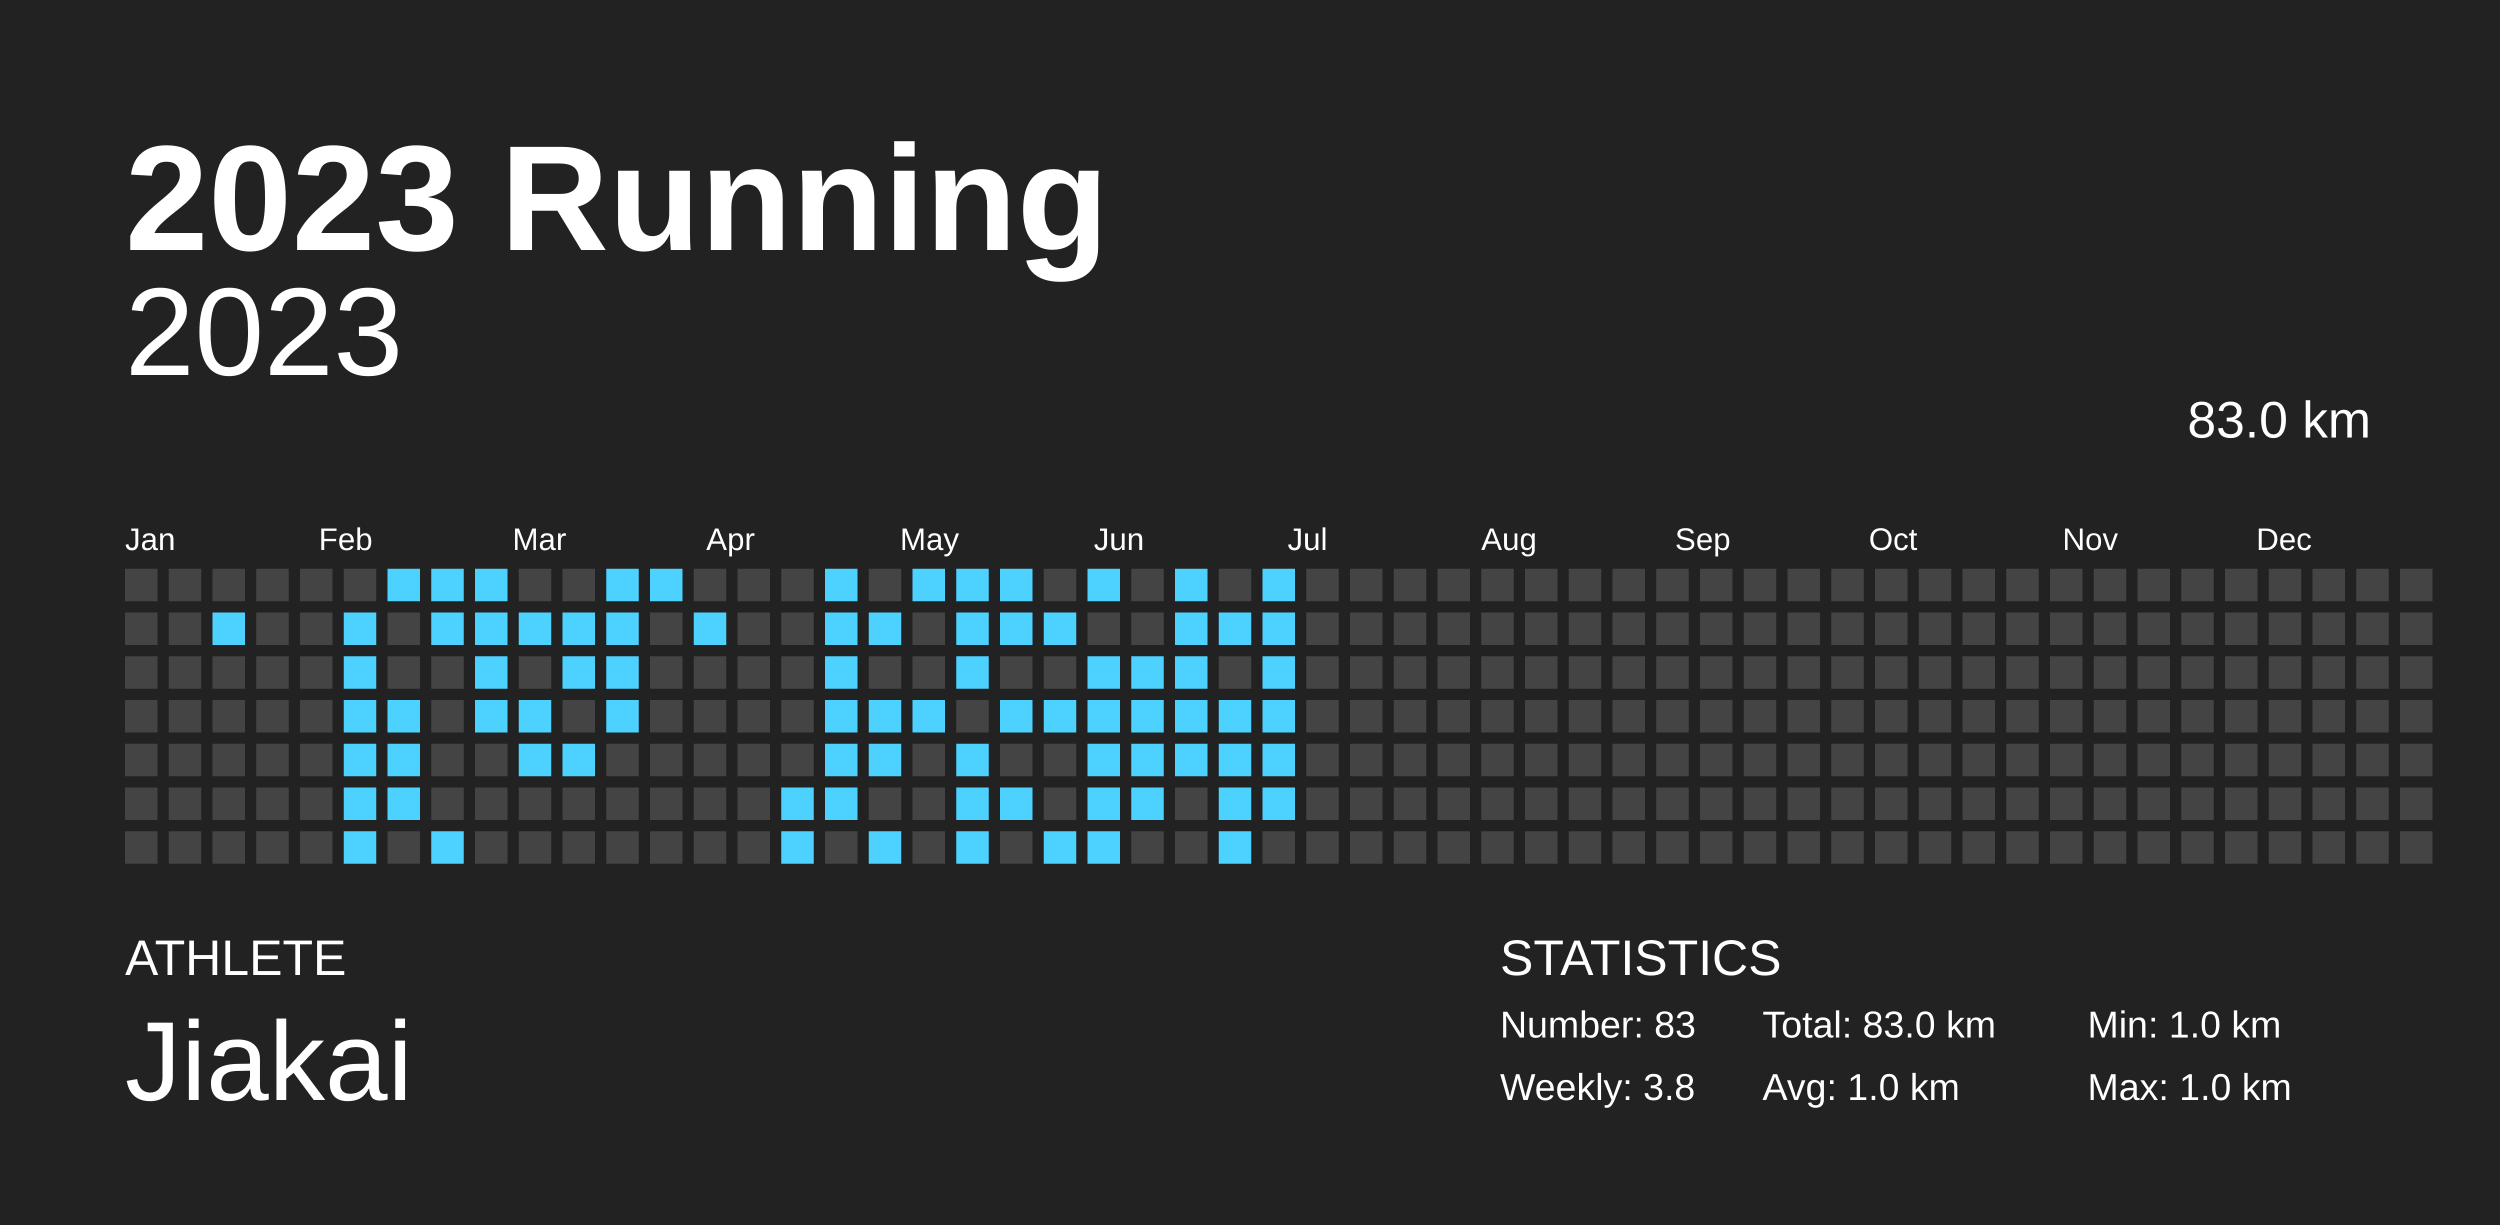
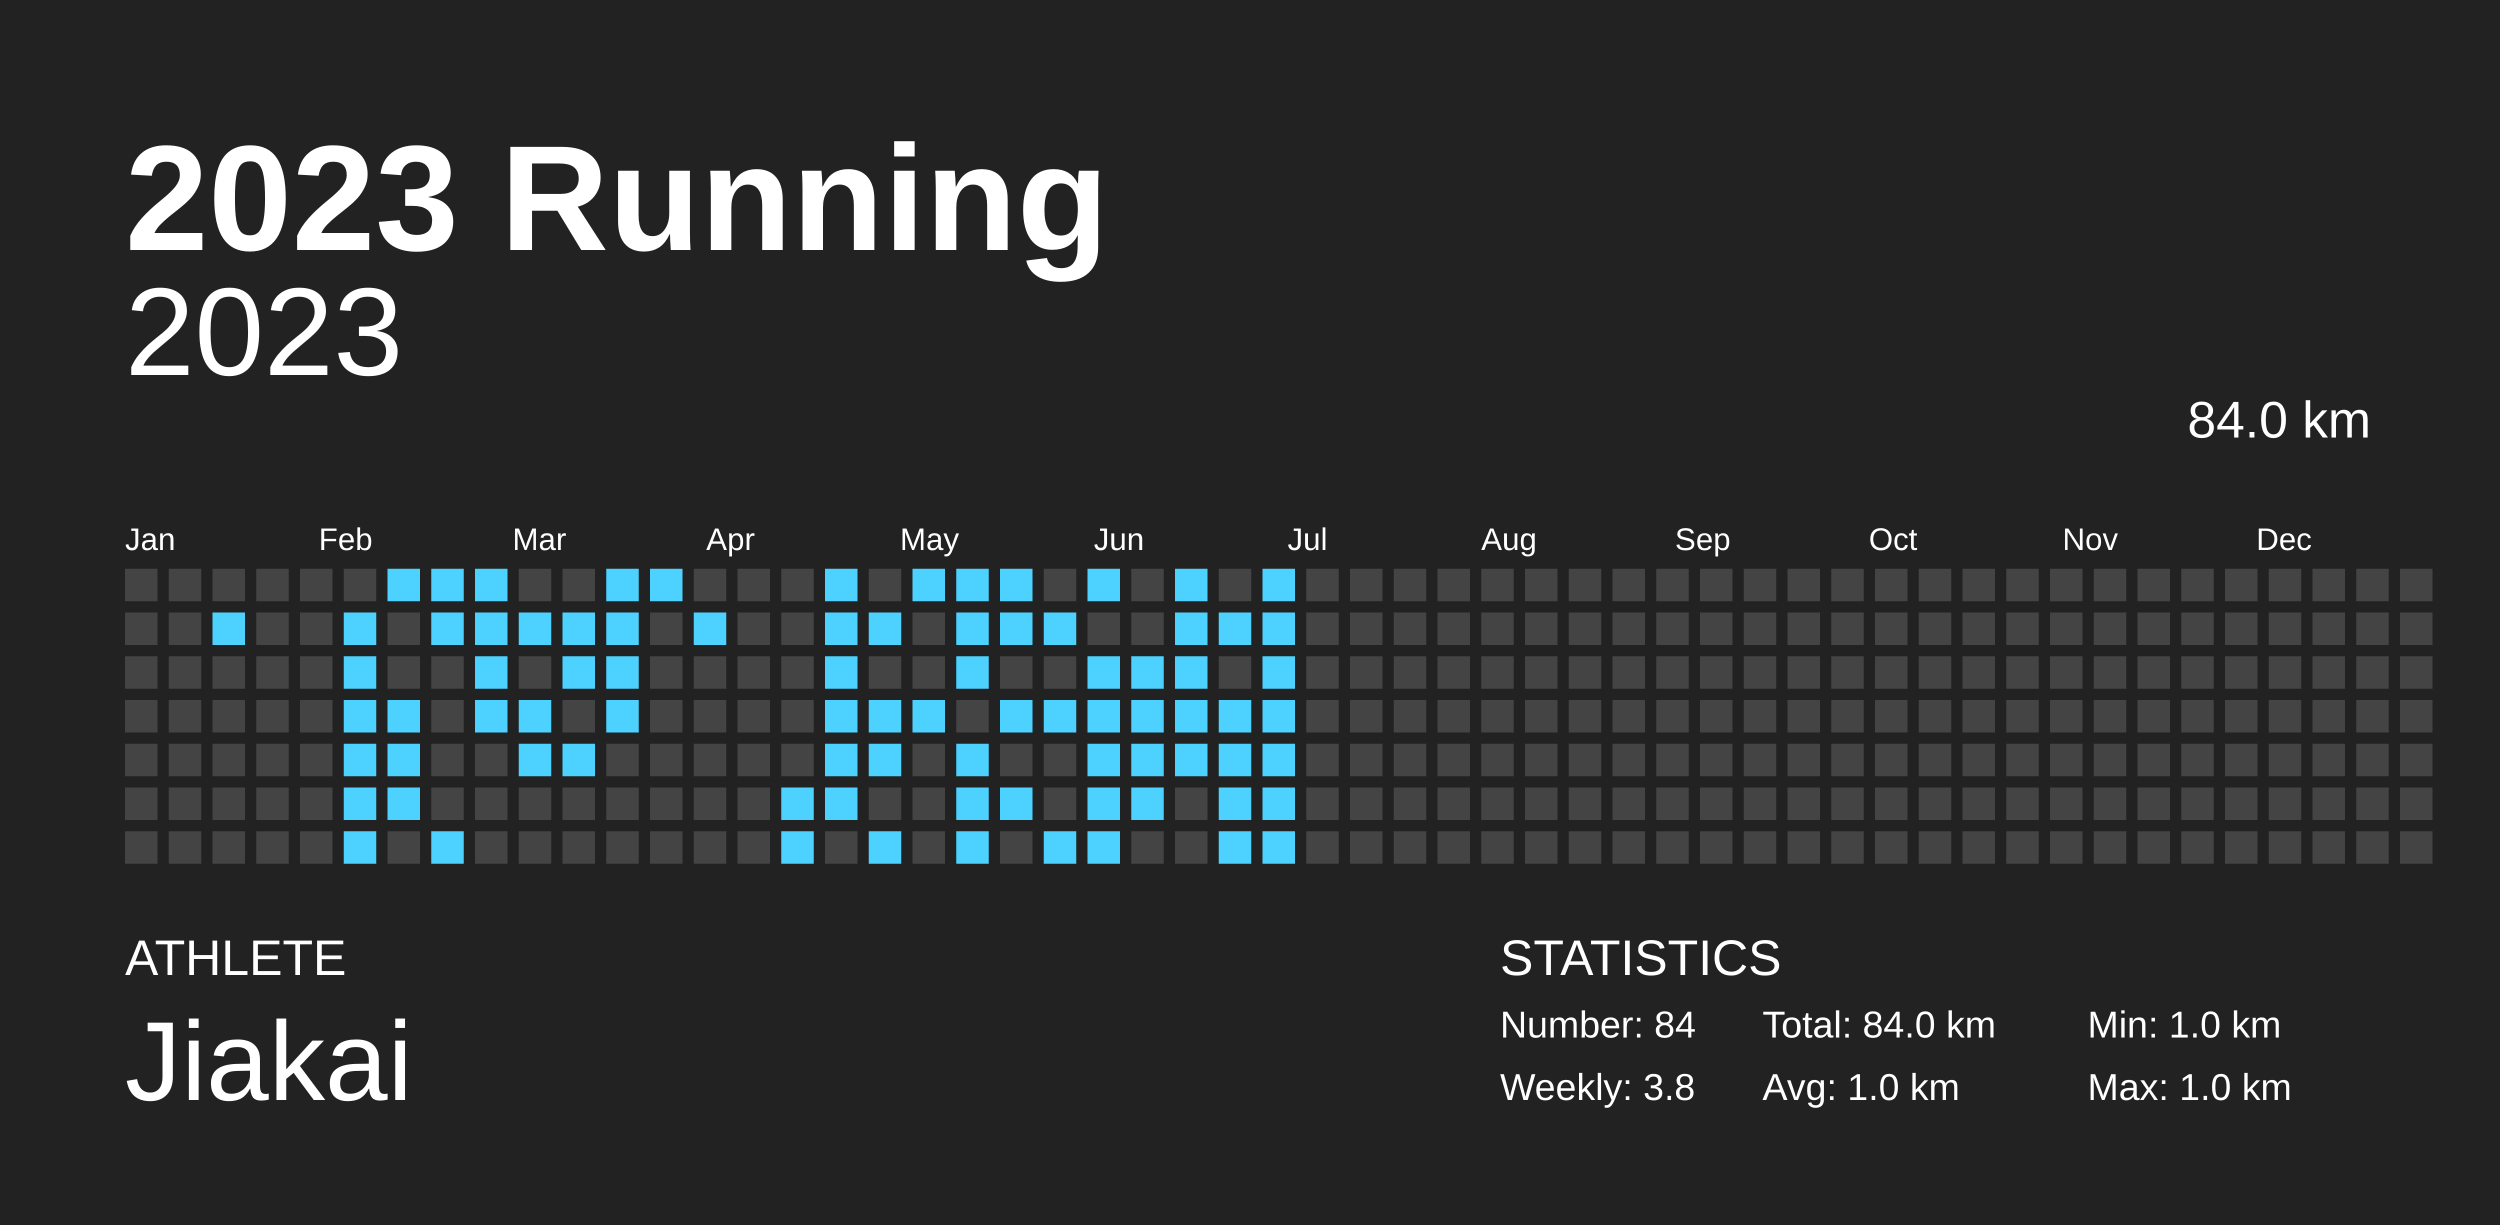
<svg xmlns="http://www.w3.org/2000/svg" baseProfile="full" height="98mm" version="1.1" viewBox="0,0,200,98" width="200mm">
  <defs />
  <rect fill="#222222" height="98" width="200" x="0" y="0" />
  <text fill="#FFFFFF" style="font-size:12px; font-family:Arial; font-weight:bold;" x="10" y="20">2023 Running</text>
  <text fill="#FFFFFF" style="font-size:4px; font-family:Arial" x="10" y="78">ATHLETE</text>
  <text fill="#FFFFFF" style="font-size:9px; font-family:Arial" x="10" y="88">Jiakai</text>
  <text fill="#FFFFFF" style="font-size:4px; font-family:Arial" x="120" y="78">STATISTICS</text>
-   <text fill="#FFFFFF" style="font-size:3px; font-family:Arial" x="120" y="83">Number: 83</text>
+   <text fill="#FFFFFF" style="font-size:3px; font-family:Arial" x="120" y="83">Number: 84</text>
  <text fill="#FFFFFF" style="font-size:3px; font-family:Arial" x="120" y="88">Weekly: 3.8</text>
-   <text fill="#FFFFFF" style="font-size:3px; font-family:Arial" x="141" y="83">Total: 83.0 km</text>
+   <text fill="#FFFFFF" style="font-size:3px; font-family:Arial" x="141" y="83">Total: 84.0 km</text>
  <text fill="#FFFFFF" style="font-size:3px; font-family:Arial" x="141" y="88">Avg: 1.0 km</text>
  <text fill="#FFFFFF" style="font-size:3px; font-family:Arial" x="167" y="83">Min: 1.0 km</text>
  <text fill="#FFFFFF" style="font-size:3px; font-family:Arial" x="167" y="88">Max: 1.0 km</text>
  <text alignment-baseline="hanging" fill="#FFFFFF" style="font-size:10.0px; font-family:Arial;" x="10" y="30">2023</text>
-   <text alignment-baseline="hanging" fill="#FFFFFF" style="font-size:4.125px; font-family:Arial;" x="175" y="35">83.0 km</text>
+   <text alignment-baseline="hanging" fill="#FFFFFF" style="font-size:4.125px; font-family:Arial;" x="175" y="35">84.0 km</text>
  <text fill="#FFFFFF" style="font-size:2.5px; font-family:Arial" x="10.0" y="44">Jan</text>
  <text fill="#FFFFFF" style="font-size:2.5px; font-family:Arial" x="25.5" y="44">Feb</text>
  <text fill="#FFFFFF" style="font-size:2.5px; font-family:Arial" x="41.0" y="44">Mar</text>
  <text fill="#FFFFFF" style="font-size:2.5px; font-family:Arial" x="56.5" y="44">Apr</text>
  <text fill="#FFFFFF" style="font-size:2.5px; font-family:Arial" x="72.0" y="44">May</text>
  <text fill="#FFFFFF" style="font-size:2.5px; font-family:Arial" x="87.5" y="44">Jun</text>
  <text fill="#FFFFFF" style="font-size:2.5px; font-family:Arial" x="103.0" y="44">Jul</text>
  <text fill="#FFFFFF" style="font-size:2.5px; font-family:Arial" x="118.5" y="44">Aug</text>
  <text fill="#FFFFFF" style="font-size:2.5px; font-family:Arial" x="134.0" y="44">Sep</text>
  <text fill="#FFFFFF" style="font-size:2.5px; font-family:Arial" x="149.5" y="44">Oct</text>
  <text fill="#FFFFFF" style="font-size:2.5px; font-family:Arial" x="165.0" y="44">Nov</text>
  <text fill="#FFFFFF" style="font-size:2.5px; font-family:Arial" x="180.5" y="44">Dec</text>
  <rect fill="#444444" height="2.6" width="2.6" x="10.0" y="45.5" />
  <rect fill="#444444" height="2.6" width="2.6" x="10.0" y="49.0" />
  <rect fill="#444444" height="2.6" width="2.6" x="10.0" y="52.5" />
  <rect fill="#444444" height="2.6" width="2.6" x="10.0" y="56.0" />
  <rect fill="#444444" height="2.6" width="2.6" x="10.0" y="59.5" />
  <rect fill="#444444" height="2.6" width="2.6" x="10.0" y="63.0" />
  <rect fill="#444444" height="2.6" width="2.6" x="10.0" y="66.5" />
  <rect fill="#444444" height="2.6" width="2.6" x="13.5" y="45.5" />
  <rect fill="#444444" height="2.6" width="2.6" x="13.5" y="49.0" />
  <rect fill="#444444" height="2.6" width="2.6" x="13.5" y="52.5" />
  <rect fill="#444444" height="2.6" width="2.6" x="13.5" y="56.0" />
  <rect fill="#444444" height="2.6" width="2.6" x="13.5" y="59.5" />
  <rect fill="#444444" height="2.6" width="2.6" x="13.5" y="63.0" />
  <rect fill="#444444" height="2.6" width="2.6" x="13.5" y="66.5" />
  <rect fill="#444444" height="2.6" width="2.6" x="17.0" y="45.5" />
  <rect fill="#4DD2FF" height="2.6" width="2.6" x="17.0" y="49.0" />
  <rect fill="#444444" height="2.6" width="2.6" x="17.0" y="52.5" />
  <rect fill="#444444" height="2.6" width="2.6" x="17.0" y="56.0" />
  <rect fill="#444444" height="2.6" width="2.6" x="17.0" y="59.5" />
  <rect fill="#444444" height="2.6" width="2.6" x="17.0" y="63.0" />
  <rect fill="#444444" height="2.6" width="2.6" x="17.0" y="66.5" />
  <rect fill="#444444" height="2.6" width="2.6" x="20.5" y="45.5" />
  <rect fill="#444444" height="2.6" width="2.6" x="20.5" y="49.0" />
  <rect fill="#444444" height="2.6" width="2.6" x="20.5" y="52.5" />
  <rect fill="#444444" height="2.6" width="2.6" x="20.5" y="56.0" />
  <rect fill="#444444" height="2.6" width="2.6" x="20.5" y="59.5" />
  <rect fill="#444444" height="2.6" width="2.6" x="20.5" y="63.0" />
  <rect fill="#444444" height="2.6" width="2.6" x="20.5" y="66.5" />
  <rect fill="#444444" height="2.6" width="2.6" x="24.0" y="45.5" />
  <rect fill="#444444" height="2.6" width="2.6" x="24.0" y="49.0" />
  <rect fill="#444444" height="2.6" width="2.6" x="24.0" y="52.5" />
  <rect fill="#444444" height="2.6" width="2.6" x="24.0" y="56.0" />
  <rect fill="#444444" height="2.6" width="2.6" x="24.0" y="59.5" />
  <rect fill="#444444" height="2.6" width="2.6" x="24.0" y="63.0" />
  <rect fill="#444444" height="2.6" width="2.6" x="24.0" y="66.5" />
  <rect fill="#444444" height="2.6" width="2.6" x="27.5" y="45.5" />
  <rect fill="#4DD2FF" height="2.6" width="2.6" x="27.5" y="49.0" />
  <rect fill="#4DD2FF" height="2.6" width="2.6" x="27.5" y="52.5" />
  <rect fill="#4DD2FF" height="2.6" width="2.6" x="27.5" y="56.0" />
  <rect fill="#4DD2FF" height="2.6" width="2.6" x="27.5" y="59.5" />
  <rect fill="#4DD2FF" height="2.6" width="2.6" x="27.5" y="63.0" />
  <rect fill="#4DD2FF" height="2.6" width="2.6" x="27.5" y="66.5" />
  <rect fill="#4DD2FF" height="2.6" width="2.6" x="31.0" y="45.5" />
  <rect fill="#444444" height="2.6" width="2.6" x="31.0" y="49.0" />
  <rect fill="#444444" height="2.6" width="2.6" x="31.0" y="52.5" />
  <rect fill="#4DD2FF" height="2.6" width="2.6" x="31.0" y="56.0" />
  <rect fill="#4DD2FF" height="2.6" width="2.6" x="31.0" y="59.5" />
  <rect fill="#4DD2FF" height="2.6" width="2.6" x="31.0" y="63.0" />
  <rect fill="#444444" height="2.6" width="2.6" x="31.0" y="66.5" />
  <rect fill="#4DD2FF" height="2.6" width="2.6" x="34.5" y="45.5" />
  <rect fill="#4DD2FF" height="2.6" width="2.6" x="34.5" y="49.0" />
  <rect fill="#444444" height="2.6" width="2.6" x="34.5" y="52.5" />
  <rect fill="#444444" height="2.6" width="2.6" x="34.5" y="56.0" />
  <rect fill="#444444" height="2.6" width="2.6" x="34.5" y="59.5" />
  <rect fill="#444444" height="2.6" width="2.6" x="34.5" y="63.0" />
  <rect fill="#4DD2FF" height="2.6" width="2.6" x="34.5" y="66.5" />
  <rect fill="#4DD2FF" height="2.6" width="2.6" x="38.0" y="45.5" />
  <rect fill="#4DD2FF" height="2.6" width="2.6" x="38.0" y="49.0" />
  <rect fill="#4DD2FF" height="2.6" width="2.6" x="38.0" y="52.5" />
  <rect fill="#4DD2FF" height="2.6" width="2.6" x="38.0" y="56.0" />
  <rect fill="#444444" height="2.6" width="2.6" x="38.0" y="59.5" />
  <rect fill="#444444" height="2.6" width="2.6" x="38.0" y="63.0" />
  <rect fill="#444444" height="2.6" width="2.6" x="38.0" y="66.5" />
  <rect fill="#444444" height="2.6" width="2.6" x="41.5" y="45.5" />
  <rect fill="#4DD2FF" height="2.6" width="2.6" x="41.5" y="49.0" />
  <rect fill="#444444" height="2.6" width="2.6" x="41.5" y="52.5" />
  <rect fill="#4DD2FF" height="2.6" width="2.6" x="41.5" y="56.0" />
  <rect fill="#4DD2FF" height="2.6" width="2.6" x="41.5" y="59.5" />
  <rect fill="#444444" height="2.6" width="2.6" x="41.5" y="63.0" />
  <rect fill="#444444" height="2.6" width="2.6" x="41.5" y="66.5" />
  <rect fill="#444444" height="2.6" width="2.6" x="45.0" y="45.5" />
  <rect fill="#4DD2FF" height="2.6" width="2.6" x="45.0" y="49.0" />
  <rect fill="#4DD2FF" height="2.6" width="2.6" x="45.0" y="52.5" />
  <rect fill="#444444" height="2.6" width="2.6" x="45.0" y="56.0" />
  <rect fill="#4DD2FF" height="2.6" width="2.6" x="45.0" y="59.5" />
  <rect fill="#444444" height="2.6" width="2.6" x="45.0" y="63.0" />
  <rect fill="#444444" height="2.6" width="2.6" x="45.0" y="66.5" />
  <rect fill="#4DD2FF" height="2.6" width="2.6" x="48.5" y="45.5" />
  <rect fill="#4DD2FF" height="2.6" width="2.6" x="48.5" y="49.0" />
  <rect fill="#4DD2FF" height="2.6" width="2.6" x="48.5" y="52.5" />
  <rect fill="#4DD2FF" height="2.6" width="2.6" x="48.5" y="56.0" />
  <rect fill="#444444" height="2.6" width="2.6" x="48.5" y="59.5" />
  <rect fill="#444444" height="2.6" width="2.6" x="48.5" y="63.0" />
  <rect fill="#444444" height="2.6" width="2.6" x="48.5" y="66.5" />
  <rect fill="#4DD2FF" height="2.6" width="2.6" x="52.0" y="45.5" />
  <rect fill="#444444" height="2.6" width="2.6" x="52.0" y="49.0" />
  <rect fill="#444444" height="2.6" width="2.6" x="52.0" y="52.5" />
  <rect fill="#444444" height="2.6" width="2.6" x="52.0" y="56.0" />
  <rect fill="#444444" height="2.6" width="2.6" x="52.0" y="59.5" />
  <rect fill="#444444" height="2.6" width="2.6" x="52.0" y="63.0" />
  <rect fill="#444444" height="2.6" width="2.6" x="52.0" y="66.5" />
  <rect fill="#444444" height="2.6" width="2.6" x="55.5" y="45.5" />
  <rect fill="#4DD2FF" height="2.6" width="2.6" x="55.5" y="49.0" />
  <rect fill="#444444" height="2.6" width="2.6" x="55.5" y="52.5" />
  <rect fill="#444444" height="2.6" width="2.6" x="55.5" y="56.0" />
  <rect fill="#444444" height="2.6" width="2.6" x="55.5" y="59.5" />
  <rect fill="#444444" height="2.6" width="2.6" x="55.5" y="63.0" />
  <rect fill="#444444" height="2.6" width="2.6" x="55.5" y="66.5" />
  <rect fill="#444444" height="2.6" width="2.6" x="59.0" y="45.5" />
  <rect fill="#444444" height="2.6" width="2.6" x="59.0" y="49.0" />
  <rect fill="#444444" height="2.6" width="2.6" x="59.0" y="52.5" />
  <rect fill="#444444" height="2.6" width="2.6" x="59.0" y="56.0" />
  <rect fill="#444444" height="2.6" width="2.6" x="59.0" y="59.5" />
  <rect fill="#444444" height="2.6" width="2.6" x="59.0" y="63.0" />
  <rect fill="#444444" height="2.6" width="2.6" x="59.0" y="66.5" />
  <rect fill="#444444" height="2.6" width="2.6" x="62.5" y="45.5" />
  <rect fill="#444444" height="2.6" width="2.6" x="62.5" y="49.0" />
  <rect fill="#444444" height="2.6" width="2.6" x="62.5" y="52.5" />
  <rect fill="#444444" height="2.6" width="2.6" x="62.5" y="56.0" />
  <rect fill="#444444" height="2.6" width="2.6" x="62.5" y="59.5" />
  <rect fill="#4DD2FF" height="2.6" width="2.6" x="62.5" y="63.0" />
  <rect fill="#4DD2FF" height="2.6" width="2.6" x="62.5" y="66.5" />
  <rect fill="#4DD2FF" height="2.6" width="2.6" x="66.0" y="45.5" />
  <rect fill="#4DD2FF" height="2.6" width="2.6" x="66.0" y="49.0" />
  <rect fill="#4DD2FF" height="2.6" width="2.6" x="66.0" y="52.5" />
  <rect fill="#4DD2FF" height="2.6" width="2.6" x="66.0" y="56.0" />
  <rect fill="#4DD2FF" height="2.6" width="2.6" x="66.0" y="59.5" />
  <rect fill="#4DD2FF" height="2.6" width="2.6" x="66.0" y="63.0" />
  <rect fill="#444444" height="2.6" width="2.6" x="66.0" y="66.5" />
  <rect fill="#444444" height="2.6" width="2.6" x="69.5" y="45.5" />
  <rect fill="#4DD2FF" height="2.6" width="2.6" x="69.5" y="49.0" />
  <rect fill="#444444" height="2.6" width="2.6" x="69.5" y="52.5" />
  <rect fill="#4DD2FF" height="2.6" width="2.6" x="69.5" y="56.0" />
  <rect fill="#4DD2FF" height="2.6" width="2.6" x="69.5" y="59.5" />
  <rect fill="#444444" height="2.6" width="2.6" x="69.5" y="63.0" />
  <rect fill="#4DD2FF" height="2.6" width="2.6" x="69.5" y="66.5" />
  <rect fill="#4DD2FF" height="2.6" width="2.6" x="73.0" y="45.5" />
  <rect fill="#444444" height="2.6" width="2.6" x="73.0" y="49.0" />
  <rect fill="#444444" height="2.6" width="2.6" x="73.0" y="52.5" />
  <rect fill="#4DD2FF" height="2.6" width="2.6" x="73.0" y="56.0" />
  <rect fill="#444444" height="2.6" width="2.6" x="73.0" y="59.5" />
  <rect fill="#444444" height="2.6" width="2.6" x="73.0" y="63.0" />
  <rect fill="#444444" height="2.6" width="2.6" x="73.0" y="66.5" />
  <rect fill="#4DD2FF" height="2.6" width="2.6" x="76.5" y="45.5" />
  <rect fill="#4DD2FF" height="2.6" width="2.6" x="76.5" y="49.0" />
  <rect fill="#4DD2FF" height="2.6" width="2.6" x="76.5" y="52.5" />
  <rect fill="#444444" height="2.6" width="2.6" x="76.5" y="56.0" />
  <rect fill="#4DD2FF" height="2.6" width="2.6" x="76.5" y="59.5" />
  <rect fill="#4DD2FF" height="2.6" width="2.6" x="76.5" y="63.0" />
  <rect fill="#4DD2FF" height="2.6" width="2.6" x="76.5" y="66.5" />
  <rect fill="#4DD2FF" height="2.6" width="2.6" x="80.0" y="45.5" />
  <rect fill="#4DD2FF" height="2.6" width="2.6" x="80.0" y="49.0" />
  <rect fill="#444444" height="2.6" width="2.6" x="80.0" y="52.5" />
  <rect fill="#4DD2FF" height="2.6" width="2.6" x="80.0" y="56.0" />
  <rect fill="#444444" height="2.6" width="2.6" x="80.0" y="59.5" />
  <rect fill="#4DD2FF" height="2.6" width="2.6" x="80.0" y="63.0" />
  <rect fill="#444444" height="2.6" width="2.6" x="80.0" y="66.5" />
  <rect fill="#444444" height="2.6" width="2.6" x="83.5" y="45.5" />
  <rect fill="#4DD2FF" height="2.6" width="2.6" x="83.5" y="49.0" />
  <rect fill="#444444" height="2.6" width="2.6" x="83.5" y="52.5" />
  <rect fill="#4DD2FF" height="2.6" width="2.6" x="83.5" y="56.0" />
  <rect fill="#444444" height="2.6" width="2.6" x="83.5" y="59.5" />
  <rect fill="#444444" height="2.6" width="2.6" x="83.5" y="63.0" />
  <rect fill="#4DD2FF" height="2.6" width="2.6" x="83.5" y="66.5" />
  <rect fill="#4DD2FF" height="2.6" width="2.6" x="87.0" y="45.5" />
  <rect fill="#444444" height="2.6" width="2.6" x="87.0" y="49.0" />
  <rect fill="#4DD2FF" height="2.6" width="2.6" x="87.0" y="52.5" />
  <rect fill="#4DD2FF" height="2.6" width="2.6" x="87.0" y="56.0" />
  <rect fill="#4DD2FF" height="2.6" width="2.6" x="87.0" y="59.5" />
  <rect fill="#4DD2FF" height="2.6" width="2.6" x="87.0" y="63.0" />
  <rect fill="#4DD2FF" height="2.6" width="2.6" x="87.0" y="66.5" />
  <rect fill="#444444" height="2.6" width="2.6" x="90.5" y="45.5" />
  <rect fill="#444444" height="2.6" width="2.6" x="90.5" y="49.0" />
  <rect fill="#4DD2FF" height="2.6" width="2.6" x="90.5" y="52.5" />
  <rect fill="#4DD2FF" height="2.6" width="2.6" x="90.5" y="56.0" />
  <rect fill="#4DD2FF" height="2.6" width="2.6" x="90.5" y="59.5" />
  <rect fill="#4DD2FF" height="2.6" width="2.6" x="90.5" y="63.0" />
  <rect fill="#444444" height="2.6" width="2.6" x="90.5" y="66.5" />
  <rect fill="#4DD2FF" height="2.6" width="2.6" x="94.0" y="45.5" />
  <rect fill="#4DD2FF" height="2.6" width="2.6" x="94.0" y="49.0" />
  <rect fill="#4DD2FF" height="2.6" width="2.6" x="94.0" y="52.5" />
  <rect fill="#4DD2FF" height="2.6" width="2.6" x="94.0" y="56.0" />
  <rect fill="#4DD2FF" height="2.6" width="2.6" x="94.0" y="59.5" />
  <rect fill="#444444" height="2.6" width="2.6" x="94.0" y="63.0" />
  <rect fill="#444444" height="2.6" width="2.6" x="94.0" y="66.5" />
  <rect fill="#444444" height="2.6" width="2.6" x="97.5" y="45.5" />
  <rect fill="#4DD2FF" height="2.6" width="2.6" x="97.5" y="49.0" />
  <rect fill="#444444" height="2.6" width="2.6" x="97.5" y="52.5" />
  <rect fill="#4DD2FF" height="2.6" width="2.6" x="97.5" y="56.0" />
  <rect fill="#4DD2FF" height="2.6" width="2.6" x="97.5" y="59.5" />
  <rect fill="#4DD2FF" height="2.6" width="2.6" x="97.5" y="63.0" />
  <rect fill="#4DD2FF" height="2.6" width="2.6" x="97.5" y="66.5" />
  <rect fill="#4DD2FF" height="2.6" width="2.6" x="101.0" y="45.5" />
  <rect fill="#4DD2FF" height="2.6" width="2.6" x="101.0" y="49.0" />
  <rect fill="#4DD2FF" height="2.6" width="2.6" x="101.0" y="52.5" />
  <rect fill="#4DD2FF" height="2.6" width="2.6" x="101.0" y="56.0" />
  <rect fill="#4DD2FF" height="2.6" width="2.6" x="101.0" y="59.5" />
  <rect fill="#4DD2FF" height="2.6" width="2.6" x="101.0" y="63.0" />
-   <rect fill="#444444" height="2.6" width="2.6" x="101.0" y="66.5" />
+   <rect fill="#4DD2FF" height="2.6" width="2.6" x="101.0" y="66.5" />
  <rect fill="#444444" height="2.6" width="2.6" x="104.5" y="45.5" />
  <rect fill="#444444" height="2.6" width="2.6" x="104.5" y="49.0" />
  <rect fill="#444444" height="2.6" width="2.6" x="104.5" y="52.5" />
  <rect fill="#444444" height="2.6" width="2.6" x="104.5" y="56.0" />
  <rect fill="#444444" height="2.6" width="2.6" x="104.5" y="59.5" />
  <rect fill="#444444" height="2.6" width="2.6" x="104.5" y="63.0" />
  <rect fill="#444444" height="2.6" width="2.6" x="104.5" y="66.5" />
  <rect fill="#444444" height="2.6" width="2.6" x="108.0" y="45.5" />
  <rect fill="#444444" height="2.6" width="2.6" x="108.0" y="49.0" />
  <rect fill="#444444" height="2.6" width="2.6" x="108.0" y="52.5" />
  <rect fill="#444444" height="2.6" width="2.6" x="108.0" y="56.0" />
  <rect fill="#444444" height="2.6" width="2.6" x="108.0" y="59.5" />
  <rect fill="#444444" height="2.6" width="2.6" x="108.0" y="63.0" />
  <rect fill="#444444" height="2.6" width="2.6" x="108.0" y="66.5" />
  <rect fill="#444444" height="2.6" width="2.6" x="111.5" y="45.5" />
  <rect fill="#444444" height="2.6" width="2.6" x="111.5" y="49.0" />
  <rect fill="#444444" height="2.6" width="2.6" x="111.5" y="52.5" />
  <rect fill="#444444" height="2.6" width="2.6" x="111.5" y="56.0" />
  <rect fill="#444444" height="2.6" width="2.6" x="111.5" y="59.5" />
  <rect fill="#444444" height="2.6" width="2.6" x="111.5" y="63.0" />
  <rect fill="#444444" height="2.6" width="2.6" x="111.5" y="66.5" />
  <rect fill="#444444" height="2.6" width="2.6" x="115.0" y="45.5" />
  <rect fill="#444444" height="2.6" width="2.6" x="115.0" y="49.0" />
  <rect fill="#444444" height="2.6" width="2.6" x="115.0" y="52.5" />
  <rect fill="#444444" height="2.6" width="2.6" x="115.0" y="56.0" />
  <rect fill="#444444" height="2.6" width="2.6" x="115.0" y="59.5" />
  <rect fill="#444444" height="2.6" width="2.6" x="115.0" y="63.0" />
  <rect fill="#444444" height="2.6" width="2.6" x="115.0" y="66.5" />
  <rect fill="#444444" height="2.6" width="2.6" x="118.5" y="45.5" />
  <rect fill="#444444" height="2.6" width="2.6" x="118.5" y="49.0" />
  <rect fill="#444444" height="2.6" width="2.6" x="118.5" y="52.5" />
  <rect fill="#444444" height="2.6" width="2.6" x="118.5" y="56.0" />
  <rect fill="#444444" height="2.6" width="2.6" x="118.5" y="59.5" />
  <rect fill="#444444" height="2.6" width="2.6" x="118.5" y="63.0" />
  <rect fill="#444444" height="2.6" width="2.6" x="118.5" y="66.5" />
  <rect fill="#444444" height="2.6" width="2.6" x="122.0" y="45.5" />
  <rect fill="#444444" height="2.6" width="2.6" x="122.0" y="49.0" />
  <rect fill="#444444" height="2.6" width="2.6" x="122.0" y="52.5" />
  <rect fill="#444444" height="2.6" width="2.6" x="122.0" y="56.0" />
  <rect fill="#444444" height="2.6" width="2.6" x="122.0" y="59.5" />
  <rect fill="#444444" height="2.6" width="2.6" x="122.0" y="63.0" />
  <rect fill="#444444" height="2.6" width="2.6" x="122.0" y="66.5" />
  <rect fill="#444444" height="2.6" width="2.6" x="125.5" y="45.5" />
  <rect fill="#444444" height="2.6" width="2.6" x="125.5" y="49.0" />
  <rect fill="#444444" height="2.6" width="2.6" x="125.5" y="52.5" />
  <rect fill="#444444" height="2.6" width="2.6" x="125.5" y="56.0" />
  <rect fill="#444444" height="2.6" width="2.6" x="125.5" y="59.5" />
  <rect fill="#444444" height="2.6" width="2.6" x="125.5" y="63.0" />
  <rect fill="#444444" height="2.6" width="2.6" x="125.5" y="66.5" />
  <rect fill="#444444" height="2.6" width="2.6" x="129.0" y="45.5" />
  <rect fill="#444444" height="2.6" width="2.6" x="129.0" y="49.0" />
  <rect fill="#444444" height="2.6" width="2.6" x="129.0" y="52.5" />
  <rect fill="#444444" height="2.6" width="2.6" x="129.0" y="56.0" />
  <rect fill="#444444" height="2.6" width="2.6" x="129.0" y="59.5" />
  <rect fill="#444444" height="2.6" width="2.6" x="129.0" y="63.0" />
  <rect fill="#444444" height="2.6" width="2.6" x="129.0" y="66.5" />
  <rect fill="#444444" height="2.6" width="2.6" x="132.5" y="45.5" />
  <rect fill="#444444" height="2.6" width="2.6" x="132.5" y="49.0" />
  <rect fill="#444444" height="2.6" width="2.6" x="132.5" y="52.5" />
  <rect fill="#444444" height="2.6" width="2.6" x="132.5" y="56.0" />
  <rect fill="#444444" height="2.6" width="2.6" x="132.5" y="59.5" />
  <rect fill="#444444" height="2.6" width="2.6" x="132.5" y="63.0" />
  <rect fill="#444444" height="2.6" width="2.6" x="132.5" y="66.5" />
  <rect fill="#444444" height="2.6" width="2.6" x="136.0" y="45.5" />
  <rect fill="#444444" height="2.6" width="2.6" x="136.0" y="49.0" />
  <rect fill="#444444" height="2.6" width="2.6" x="136.0" y="52.5" />
  <rect fill="#444444" height="2.6" width="2.6" x="136.0" y="56.0" />
  <rect fill="#444444" height="2.6" width="2.6" x="136.0" y="59.5" />
  <rect fill="#444444" height="2.6" width="2.6" x="136.0" y="63.0" />
  <rect fill="#444444" height="2.6" width="2.6" x="136.0" y="66.5" />
  <rect fill="#444444" height="2.6" width="2.6" x="139.5" y="45.5" />
  <rect fill="#444444" height="2.6" width="2.6" x="139.5" y="49.0" />
  <rect fill="#444444" height="2.6" width="2.6" x="139.5" y="52.5" />
  <rect fill="#444444" height="2.6" width="2.6" x="139.5" y="56.0" />
  <rect fill="#444444" height="2.6" width="2.6" x="139.5" y="59.5" />
  <rect fill="#444444" height="2.6" width="2.6" x="139.5" y="63.0" />
  <rect fill="#444444" height="2.6" width="2.6" x="139.5" y="66.5" />
  <rect fill="#444444" height="2.6" width="2.6" x="143.0" y="45.5" />
  <rect fill="#444444" height="2.6" width="2.6" x="143.0" y="49.0" />
  <rect fill="#444444" height="2.6" width="2.6" x="143.0" y="52.5" />
  <rect fill="#444444" height="2.6" width="2.6" x="143.0" y="56.0" />
  <rect fill="#444444" height="2.6" width="2.6" x="143.0" y="59.5" />
  <rect fill="#444444" height="2.6" width="2.6" x="143.0" y="63.0" />
  <rect fill="#444444" height="2.6" width="2.6" x="143.0" y="66.5" />
  <rect fill="#444444" height="2.6" width="2.6" x="146.5" y="45.5" />
  <rect fill="#444444" height="2.6" width="2.6" x="146.5" y="49.0" />
  <rect fill="#444444" height="2.6" width="2.6" x="146.5" y="52.5" />
  <rect fill="#444444" height="2.6" width="2.6" x="146.5" y="56.0" />
  <rect fill="#444444" height="2.6" width="2.6" x="146.5" y="59.5" />
  <rect fill="#444444" height="2.6" width="2.6" x="146.5" y="63.0" />
  <rect fill="#444444" height="2.6" width="2.6" x="146.5" y="66.5" />
  <rect fill="#444444" height="2.6" width="2.6" x="150.0" y="45.5" />
  <rect fill="#444444" height="2.6" width="2.6" x="150.0" y="49.0" />
  <rect fill="#444444" height="2.6" width="2.6" x="150.0" y="52.5" />
  <rect fill="#444444" height="2.6" width="2.6" x="150.0" y="56.0" />
  <rect fill="#444444" height="2.6" width="2.6" x="150.0" y="59.5" />
  <rect fill="#444444" height="2.6" width="2.6" x="150.0" y="63.0" />
  <rect fill="#444444" height="2.6" width="2.6" x="150.0" y="66.5" />
  <rect fill="#444444" height="2.6" width="2.6" x="153.5" y="45.5" />
  <rect fill="#444444" height="2.6" width="2.6" x="153.5" y="49.0" />
  <rect fill="#444444" height="2.6" width="2.6" x="153.5" y="52.5" />
  <rect fill="#444444" height="2.6" width="2.6" x="153.5" y="56.0" />
  <rect fill="#444444" height="2.6" width="2.6" x="153.5" y="59.5" />
  <rect fill="#444444" height="2.6" width="2.6" x="153.5" y="63.0" />
  <rect fill="#444444" height="2.6" width="2.6" x="153.5" y="66.5" />
  <rect fill="#444444" height="2.6" width="2.6" x="157.0" y="45.5" />
  <rect fill="#444444" height="2.6" width="2.6" x="157.0" y="49.0" />
  <rect fill="#444444" height="2.6" width="2.6" x="157.0" y="52.5" />
  <rect fill="#444444" height="2.6" width="2.6" x="157.0" y="56.0" />
  <rect fill="#444444" height="2.6" width="2.6" x="157.0" y="59.5" />
  <rect fill="#444444" height="2.6" width="2.6" x="157.0" y="63.0" />
  <rect fill="#444444" height="2.6" width="2.6" x="157.0" y="66.5" />
  <rect fill="#444444" height="2.6" width="2.6" x="160.5" y="45.5" />
  <rect fill="#444444" height="2.6" width="2.6" x="160.5" y="49.0" />
  <rect fill="#444444" height="2.6" width="2.6" x="160.5" y="52.5" />
  <rect fill="#444444" height="2.6" width="2.6" x="160.5" y="56.0" />
  <rect fill="#444444" height="2.6" width="2.6" x="160.5" y="59.5" />
  <rect fill="#444444" height="2.6" width="2.6" x="160.5" y="63.0" />
  <rect fill="#444444" height="2.6" width="2.6" x="160.5" y="66.5" />
  <rect fill="#444444" height="2.6" width="2.6" x="164.0" y="45.5" />
  <rect fill="#444444" height="2.6" width="2.6" x="164.0" y="49.0" />
  <rect fill="#444444" height="2.6" width="2.6" x="164.0" y="52.5" />
  <rect fill="#444444" height="2.6" width="2.6" x="164.0" y="56.0" />
  <rect fill="#444444" height="2.6" width="2.6" x="164.0" y="59.5" />
  <rect fill="#444444" height="2.6" width="2.6" x="164.0" y="63.0" />
  <rect fill="#444444" height="2.6" width="2.6" x="164.0" y="66.5" />
  <rect fill="#444444" height="2.6" width="2.6" x="167.5" y="45.5" />
  <rect fill="#444444" height="2.6" width="2.6" x="167.5" y="49.0" />
  <rect fill="#444444" height="2.6" width="2.6" x="167.5" y="52.5" />
  <rect fill="#444444" height="2.6" width="2.6" x="167.5" y="56.0" />
  <rect fill="#444444" height="2.6" width="2.6" x="167.5" y="59.5" />
  <rect fill="#444444" height="2.6" width="2.6" x="167.5" y="63.0" />
  <rect fill="#444444" height="2.6" width="2.6" x="167.5" y="66.5" />
  <rect fill="#444444" height="2.6" width="2.6" x="171.0" y="45.5" />
  <rect fill="#444444" height="2.6" width="2.6" x="171.0" y="49.0" />
  <rect fill="#444444" height="2.6" width="2.6" x="171.0" y="52.5" />
  <rect fill="#444444" height="2.6" width="2.6" x="171.0" y="56.0" />
  <rect fill="#444444" height="2.6" width="2.6" x="171.0" y="59.5" />
  <rect fill="#444444" height="2.6" width="2.6" x="171.0" y="63.0" />
  <rect fill="#444444" height="2.6" width="2.6" x="171.0" y="66.5" />
  <rect fill="#444444" height="2.6" width="2.6" x="174.5" y="45.5" />
  <rect fill="#444444" height="2.6" width="2.6" x="174.5" y="49.0" />
  <rect fill="#444444" height="2.6" width="2.6" x="174.5" y="52.5" />
  <rect fill="#444444" height="2.6" width="2.6" x="174.5" y="56.0" />
  <rect fill="#444444" height="2.6" width="2.6" x="174.5" y="59.5" />
  <rect fill="#444444" height="2.6" width="2.6" x="174.5" y="63.0" />
  <rect fill="#444444" height="2.6" width="2.6" x="174.5" y="66.5" />
  <rect fill="#444444" height="2.6" width="2.6" x="178.0" y="45.5" />
  <rect fill="#444444" height="2.6" width="2.6" x="178.0" y="49.0" />
  <rect fill="#444444" height="2.6" width="2.6" x="178.0" y="52.5" />
  <rect fill="#444444" height="2.6" width="2.6" x="178.0" y="56.0" />
  <rect fill="#444444" height="2.6" width="2.6" x="178.0" y="59.5" />
  <rect fill="#444444" height="2.6" width="2.6" x="178.0" y="63.0" />
  <rect fill="#444444" height="2.6" width="2.6" x="178.0" y="66.5" />
  <rect fill="#444444" height="2.6" width="2.6" x="181.5" y="45.5" />
  <rect fill="#444444" height="2.6" width="2.6" x="181.5" y="49.0" />
  <rect fill="#444444" height="2.6" width="2.6" x="181.5" y="52.5" />
  <rect fill="#444444" height="2.6" width="2.6" x="181.5" y="56.0" />
  <rect fill="#444444" height="2.6" width="2.6" x="181.5" y="59.5" />
  <rect fill="#444444" height="2.6" width="2.6" x="181.5" y="63.0" />
  <rect fill="#444444" height="2.6" width="2.6" x="181.5" y="66.5" />
  <rect fill="#444444" height="2.6" width="2.6" x="185.0" y="45.5" />
  <rect fill="#444444" height="2.6" width="2.6" x="185.0" y="49.0" />
  <rect fill="#444444" height="2.6" width="2.6" x="185.0" y="52.5" />
  <rect fill="#444444" height="2.6" width="2.6" x="185.0" y="56.0" />
  <rect fill="#444444" height="2.6" width="2.6" x="185.0" y="59.5" />
  <rect fill="#444444" height="2.6" width="2.6" x="185.0" y="63.0" />
  <rect fill="#444444" height="2.6" width="2.6" x="185.0" y="66.5" />
  <rect fill="#444444" height="2.6" width="2.6" x="188.5" y="45.5" />
  <rect fill="#444444" height="2.6" width="2.6" x="188.5" y="49.0" />
  <rect fill="#444444" height="2.6" width="2.6" x="188.5" y="52.5" />
  <rect fill="#444444" height="2.6" width="2.6" x="188.5" y="56.0" />
  <rect fill="#444444" height="2.6" width="2.6" x="188.5" y="59.5" />
  <rect fill="#444444" height="2.6" width="2.6" x="188.5" y="63.0" />
  <rect fill="#444444" height="2.6" width="2.6" x="188.5" y="66.5" />
  <rect fill="#444444" height="2.6" width="2.6" x="192.0" y="45.5" />
  <rect fill="#444444" height="2.6" width="2.6" x="192.0" y="49.0" />
  <rect fill="#444444" height="2.6" width="2.6" x="192.0" y="52.5" />
  <rect fill="#444444" height="2.6" width="2.6" x="192.0" y="56.0" />
  <rect fill="#444444" height="2.6" width="2.6" x="192.0" y="59.5" />
  <rect fill="#444444" height="2.6" width="2.6" x="192.0" y="63.0" />
  <rect fill="#444444" height="2.6" width="2.6" x="192.0" y="66.5" />
</svg>
